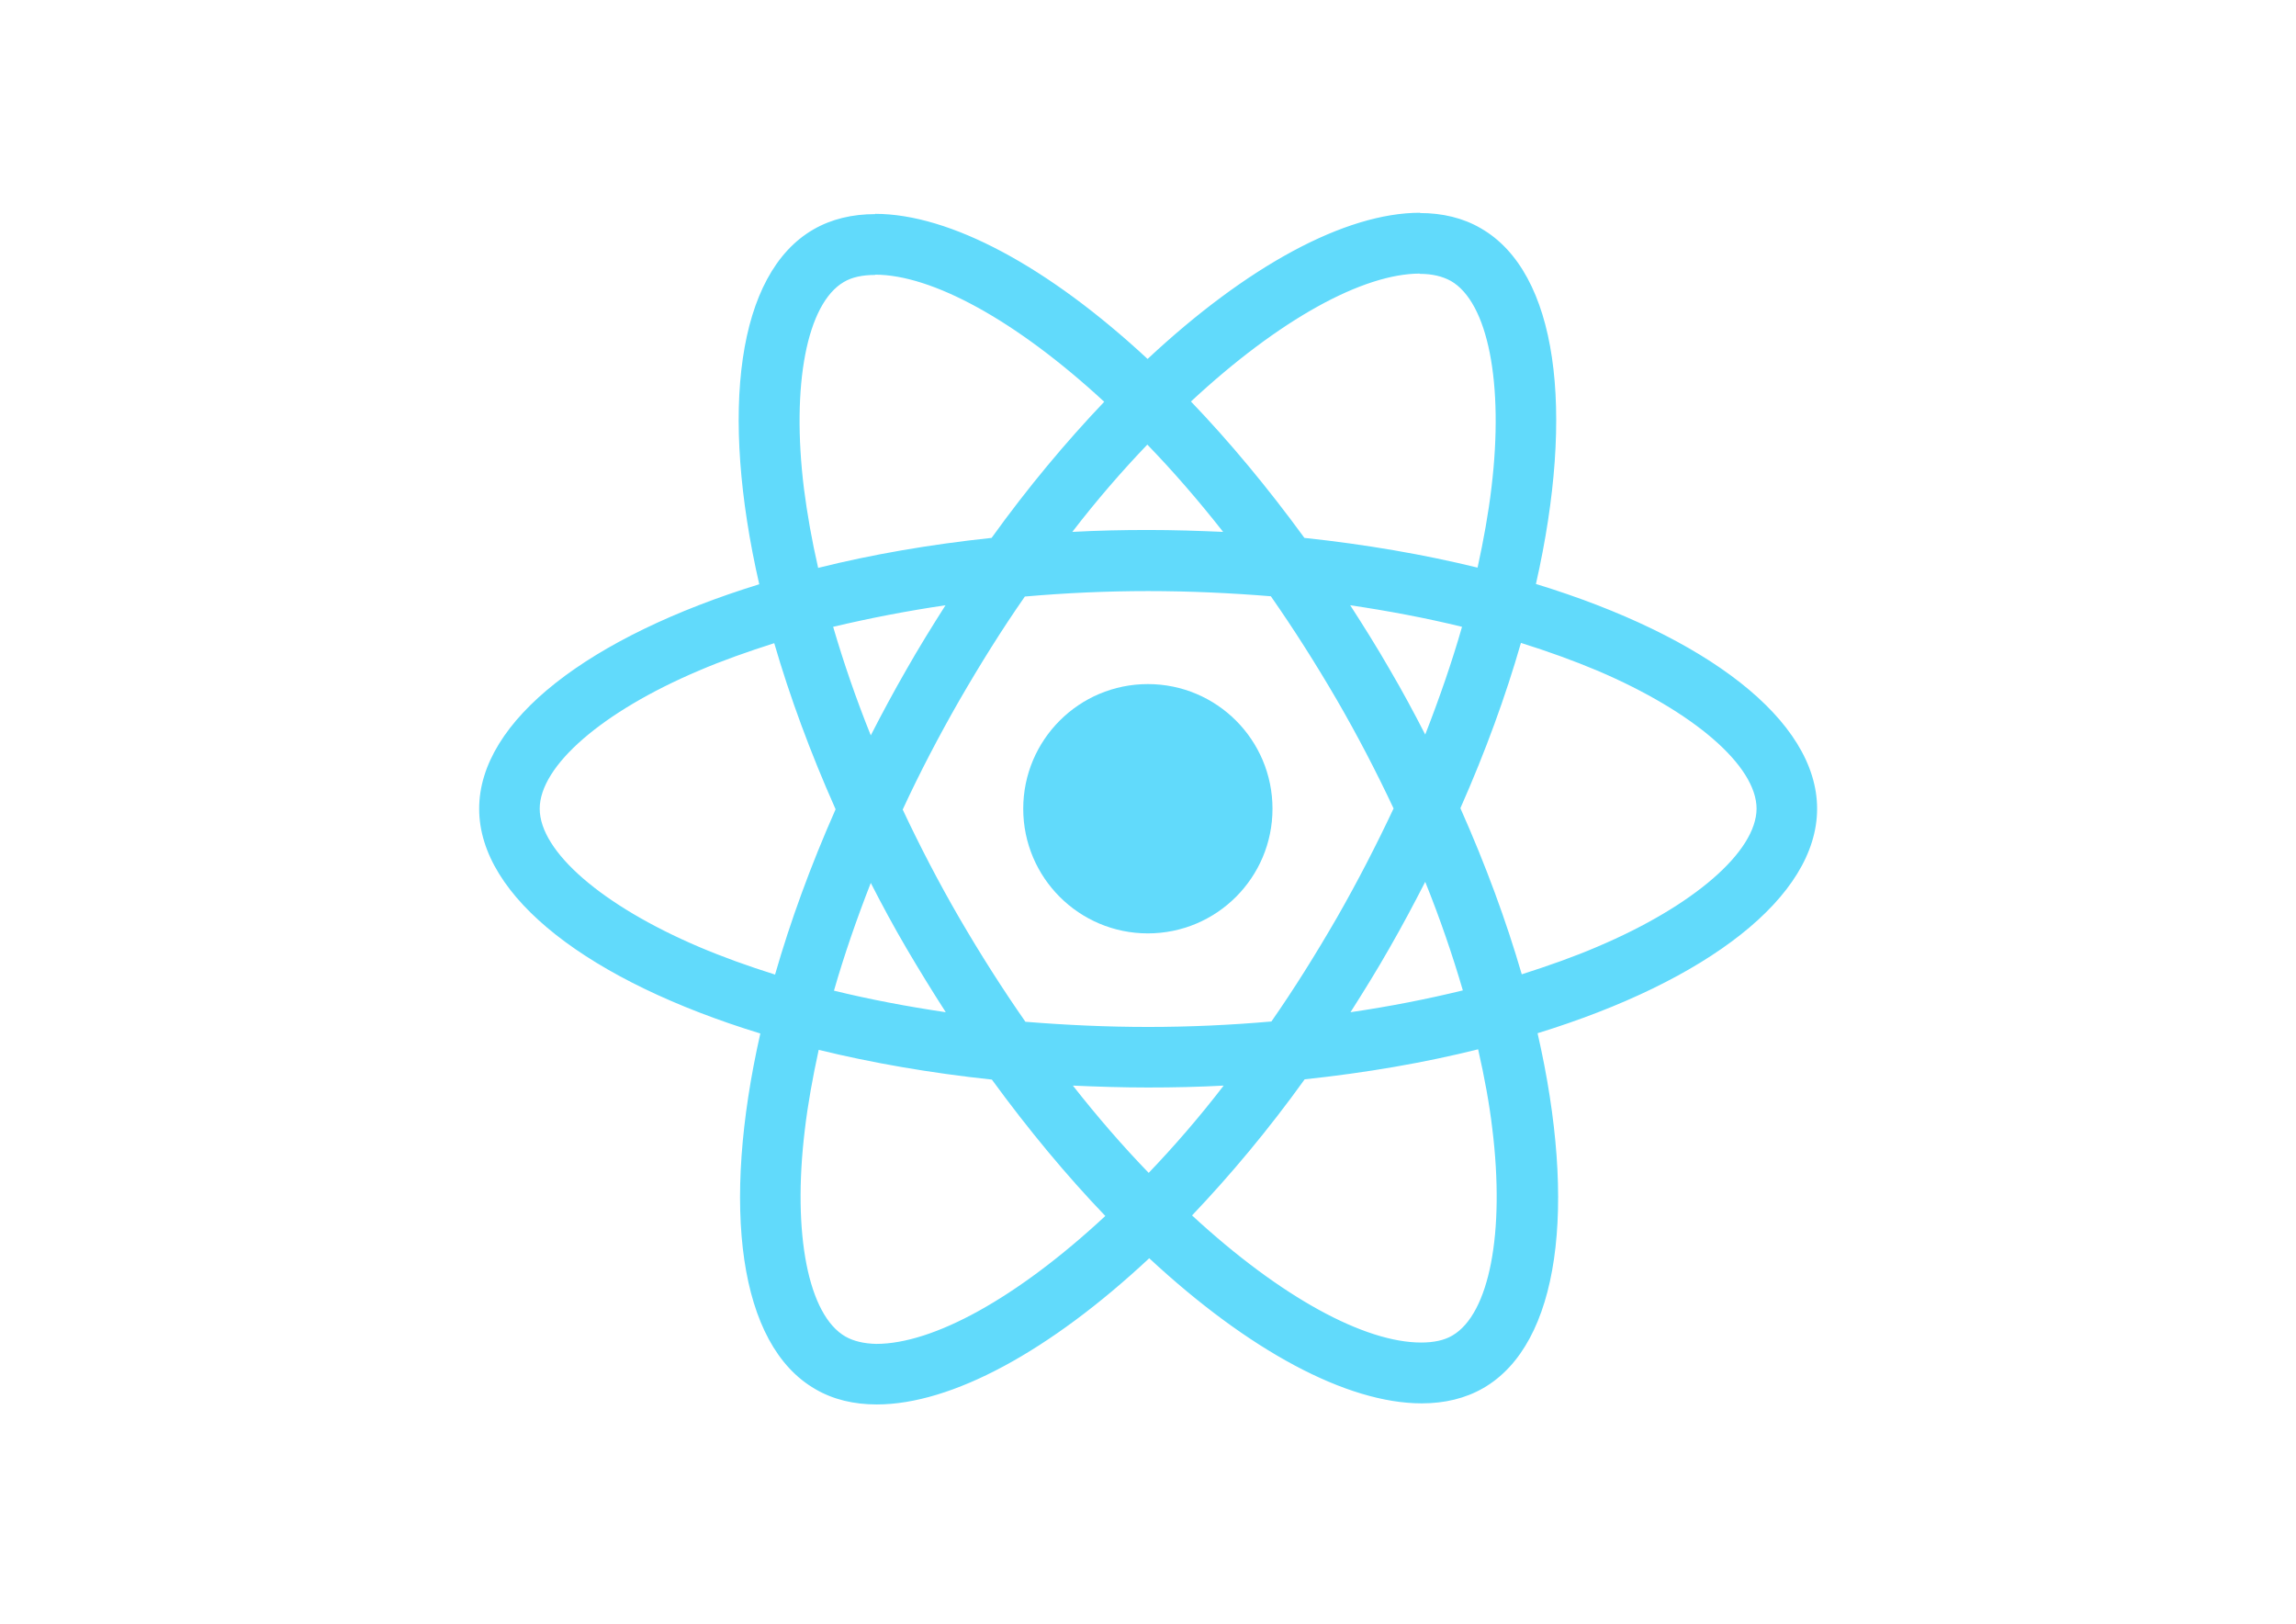
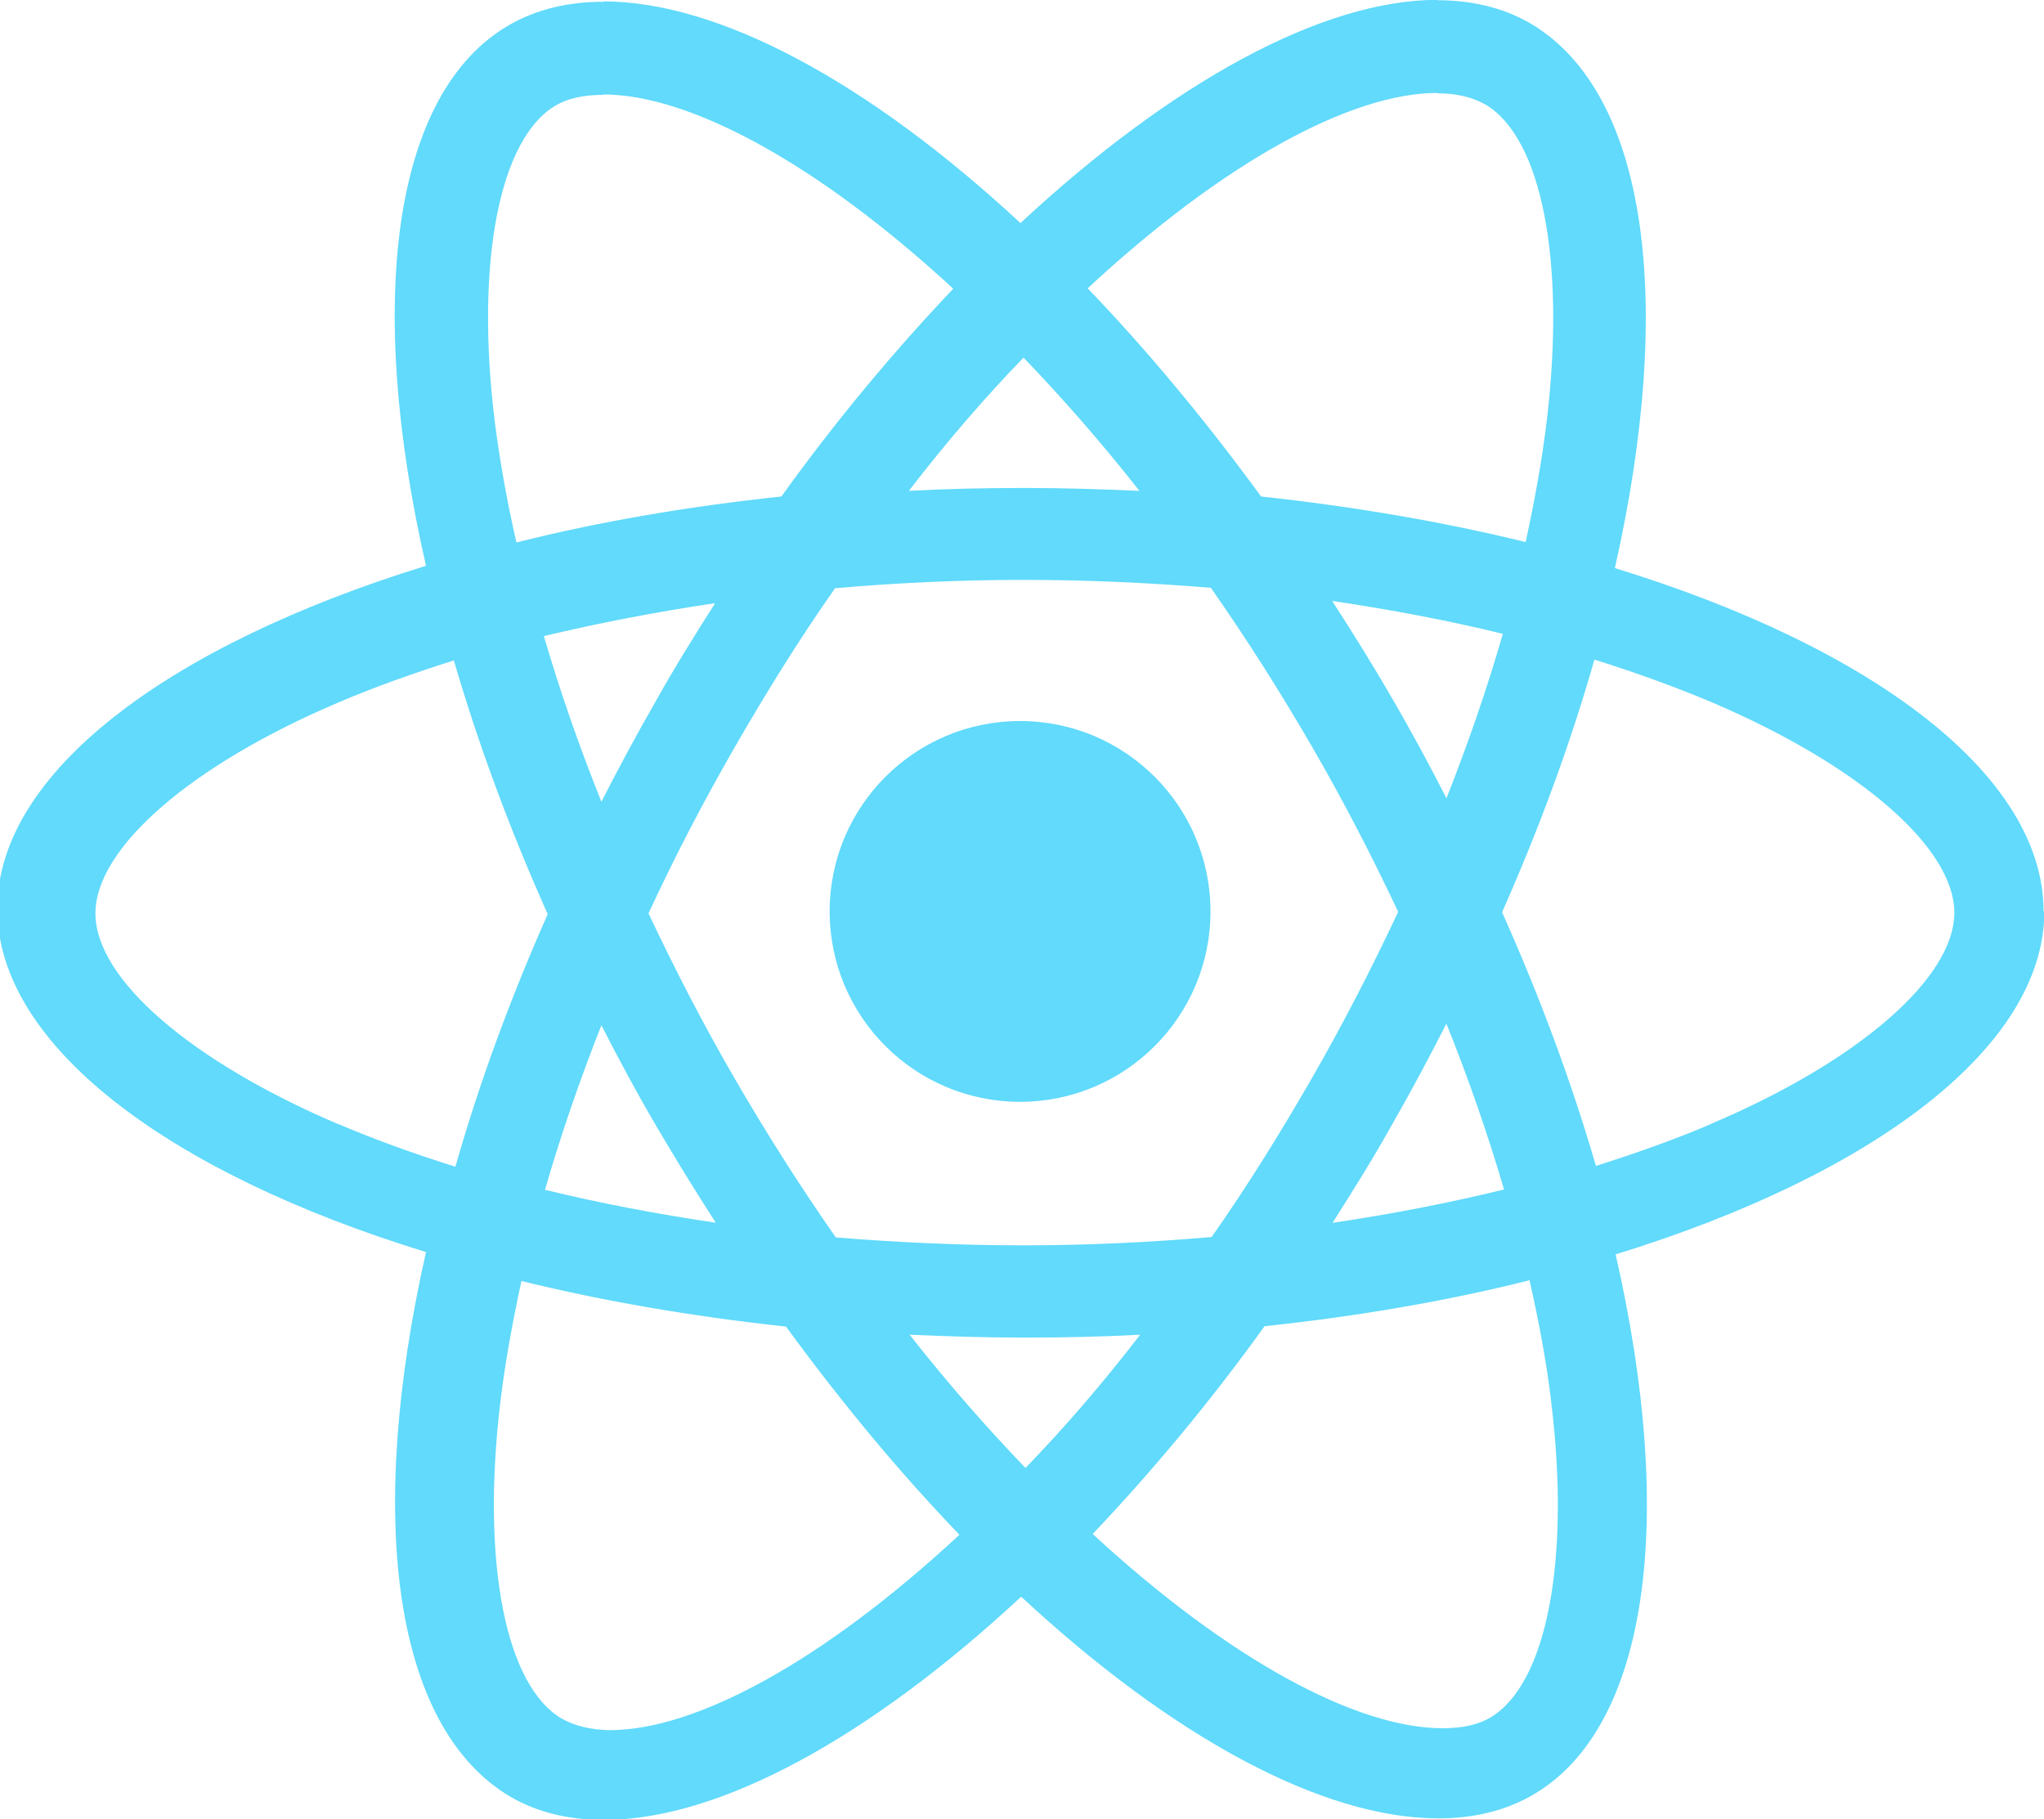
- <svg xmlns="http://www.w3.org/2000/svg" x="0px" y="0px" viewBox="0 0 841.9 595.3">
-   <g>
-     <path fill="#61DAFB" d="M666.3,296.5c0-32.5-40.7-63.3-103.1-82.4c14.4-63.6,8-114.2-20.2-130.4c-6.5-3.8-14.1-5.6-22.4-5.6v22.3   c4.6,0,8.3,0.9,11.4,2.6c13.6,7.8,19.5,37.5,14.9,75.7c-1.1,9.4-2.9,19.3-5.1,29.4c-19.6-4.8-41-8.5-63.5-10.9   c-13.5-18.5-27.5-35.3-41.6-50c32.6-30.3,63.2-46.9,84-46.9l0-22.3c0,0,0,0,0,0c-27.5,0-63.5,19.6-99.9,53.6   c-36.4-33.8-72.4-53.2-99.9-53.2v22.3c20.7,0,51.4,16.5,84,46.6c-14,14.7-28,31.4-41.3,49.9c-22.6,2.4-44,6.1-63.6,11   c-2.3-10-4-19.7-5.2-29c-4.7-38.2,1.1-67.9,14.6-75.8c3-1.8,6.9-2.6,11.5-2.6l0-22.3c0,0,0,0,0,0c-8.4,0-16,1.8-22.6,5.6   c-28.1,16.2-34.4,66.7-19.9,130.1c-62.2,19.2-102.7,49.9-102.7,82.3c0,32.5,40.7,63.3,103.1,82.4c-14.4,63.6-8,114.2,20.2,130.4   c6.5,3.8,14.1,5.6,22.5,5.6c27.5,0,63.5-19.6,99.9-53.6c36.4,33.8,72.4,53.2,99.9,53.2c8.4,0,16-1.8,22.6-5.6   c28.1-16.2,34.4-66.7,19.9-130.1C625.8,359.7,666.3,328.9,666.3,296.5z M536.1,229.8c-3.7,12.9-8.3,26.2-13.5,39.5   c-4.1-8-8.4-16-13.1-24c-4.6-8-9.5-15.8-14.4-23.4C509.3,224,523,226.6,536.1,229.8z M490.3,336.3c-7.8,13.5-15.8,26.3-24.1,38.2   c-14.9,1.3-30,2-45.2,2c-15.1,0-30.2-0.7-45-1.9c-8.3-11.9-16.4-24.6-24.2-38c-7.6-13.1-14.5-26.4-20.8-39.8   c6.2-13.4,13.2-26.8,20.7-39.9c7.8-13.5,15.8-26.3,24.1-38.2c14.9-1.3,30-2,45.2-2c15.1,0,30.2,0.7,45,1.9   c8.3,11.9,16.4,24.6,24.2,38c7.6,13.1,14.5,26.4,20.8,39.8C504.7,309.8,497.8,323.2,490.3,336.3z M522.6,323.3   c5.4,13.4,10,26.8,13.8,39.8c-13.1,3.2-26.9,5.9-41.2,8c4.9-7.7,9.8-15.6,14.4-23.7C514.2,339.4,518.5,331.3,522.6,323.3z    M421.2,430c-9.3-9.6-18.6-20.3-27.8-32c9,0.4,18.2,0.7,27.5,0.7c9.4,0,18.7-0.2,27.8-0.7C439.7,409.7,430.4,420.4,421.2,430z    M346.8,371.1c-14.2-2.1-27.9-4.7-41-7.9c3.7-12.9,8.3-26.2,13.5-39.5c4.1,8,8.4,16,13.1,24C337.1,355.7,341.9,363.5,346.8,371.1z    M420.7,163c9.3,9.6,18.6,20.3,27.8,32c-9-0.4-18.2-0.7-27.5-0.7c-9.4,0-18.7,0.2-27.8,0.7C402.2,183.3,411.5,172.6,420.7,163z    M346.7,221.9c-4.9,7.7-9.8,15.6-14.4,23.7c-4.6,8-8.9,16-13,24c-5.4-13.4-10-26.8-13.8-39.8C318.6,226.7,332.4,224,346.7,221.9z    M256.2,347.1c-35.4-15.1-58.3-34.9-58.3-50.6c0-15.7,22.9-35.6,58.3-50.6c8.6-3.7,18-7,27.7-10.1c5.7,19.6,13.2,40,22.5,60.9   c-9.2,20.8-16.6,41.1-22.2,60.6C274.3,354.2,264.9,350.8,256.2,347.1z M310,490c-13.6-7.8-19.5-37.5-14.9-75.7   c1.1-9.4,2.9-19.3,5.1-29.4c19.6,4.8,41,8.5,63.5,10.9c13.5,18.5,27.5,35.3,41.6,50c-32.6,30.3-63.2,46.9-84,46.9   C316.8,492.6,313,491.7,310,490z M547.2,413.8c4.7,38.2-1.1,67.9-14.6,75.8c-3,1.8-6.9,2.6-11.5,2.6c-20.7,0-51.4-16.5-84-46.6   c14-14.7,28-31.4,41.3-49.9c22.6-2.4,44-6.1,63.6-11C544.3,394.8,546.1,404.5,547.2,413.8z M585.7,347.1c-8.6,3.7-18,7-27.7,10.1   c-5.7-19.6-13.2-40-22.5-60.9c9.2-20.8,16.6-41.1,22.2-60.6c9.9,3.1,19.3,6.5,28.1,10.2c35.4,15.1,58.3,34.9,58.3,50.6   C644,312.2,621.1,332.1,585.7,347.1z" />
-     <polygon fill="#61DAFB" points="320.8,78.4 320.8,78.4 320.8,78.4  " />
-     <circle fill="#61DAFB" cx="420.9" cy="296.5" r="45.7" />
-     <polygon fill="#61DAFB" points="520.5,78.1 520.5,78.1 520.5,78.1  " />
-   </g>
+ <svg xmlns="http://www.w3.org/2000/svg" width="200" height="178" version="1.1" viewBox="0 0 52.9 47.1">
+   <path d="m52.9 23.6c0-3.51-4.39-6.83-11.1-8.89 1.55-6.86 0.863-12.3-2.18-14.1-0.701-0.41-1.52-0.604-2.42-0.604v2.41c0.496 0 0.895 0.097 1.23 0.28 1.47 0.841 2.1 4.04 1.61 8.17-0.119 1.01-0.313 2.08-0.55 3.17-2.11-0.518-4.42-0.917-6.85-1.18-1.46-2-2.97-3.81-4.49-5.39 3.52-3.27 6.82-5.06 9.06-5.06v-2.41c-2.97 0-6.85 2.11-10.8 5.78-3.93-3.65-7.81-5.74-10.8-5.74v2.41c2.23 0 5.54 1.78 9.06 5.03-1.51 1.59-3.02 3.39-4.45 5.38-2.44 0.259-4.75 0.658-6.86 1.19-0.248-1.08-0.431-2.12-0.561-3.13-0.507-4.12 0.119-7.32 1.57-8.18 0.324-0.194 0.744-0.28 1.24-0.28v-2.41c-0.906 0-1.73 0.194-2.44 0.604-3.03 1.75-3.71 7.19-2.15 14-6.71 2.07-11.1 5.38-11.1 8.88 0 3.51 4.39 6.83 11.1 8.89-1.55 6.86-0.863 12.3 2.18 14.1 0.701 0.41 1.52 0.604 2.43 0.604 2.97 0 6.85-2.11 10.8-5.78 3.93 3.65 7.81 5.74 10.8 5.74 0.906 0 1.73-0.194 2.44-0.604 3.03-1.75 3.71-7.19 2.15-14 6.69-2.06 11.1-5.38 11.1-8.88zm-14-7.19c-0.399 1.39-0.895 2.83-1.46 4.26-0.442-0.863-0.906-1.73-1.41-2.59-0.496-0.863-1.02-1.7-1.55-2.52 1.53 0.227 3.01 0.507 4.42 0.852zm-4.94 11.5c-0.841 1.46-1.7 2.84-2.6 4.12-1.61 0.14-3.24 0.216-4.88 0.216-1.63 0-3.26-0.075-4.85-0.205-0.895-1.28-1.77-2.65-2.61-4.1-0.82-1.41-1.56-2.85-2.24-4.29 0.669-1.45 1.42-2.89 2.23-4.3 0.841-1.46 1.7-2.84 2.6-4.12 1.61-0.14 3.24-0.216 4.88-0.216 1.63 0 3.26 0.075 4.85 0.205 0.895 1.28 1.77 2.65 2.61 4.1 0.82 1.41 1.56 2.85 2.24 4.29-0.68 1.45-1.42 2.89-2.23 4.3zm3.48-1.4c0.582 1.45 1.08 2.89 1.49 4.29-1.41 0.345-2.9 0.636-4.44 0.863 0.529-0.831 1.06-1.68 1.55-2.56 0.496-0.863 0.96-1.74 1.4-2.6zm-10.9 11.5c-1-1.04-2.01-2.19-3-3.45 0.971 0.043 1.96 0.075 2.97 0.075 1.01 0 2.02-0.022 3-0.075-0.971 1.26-1.97 2.42-2.97 3.45zm-8.02-6.35c-1.53-0.226-3.01-0.507-4.42-0.852 0.399-1.39 0.895-2.83 1.46-4.26 0.442 0.863 0.906 1.73 1.41 2.59 0.507 0.863 1.02 1.7 1.55 2.52zm7.97-22.4c1 1.04 2.01 2.19 3 3.45-0.971-0.043-1.96-0.075-2.97-0.075-1.01 0-2.02 0.022-3 0.075 0.971-1.26 1.97-2.42 2.97-3.45zm-7.98 6.35c-0.529 0.831-1.06 1.68-1.55 2.56-0.496 0.863-0.96 1.73-1.4 2.59-0.582-1.45-1.08-2.89-1.49-4.29 1.41-0.334 2.9-0.626 4.44-0.852zm-9.76 13.5c-3.82-1.63-6.29-3.76-6.29-5.46 0-1.69 2.47-3.84 6.29-5.46 0.928-0.399 1.94-0.755 2.99-1.09 0.615 2.11 1.42 4.31 2.43 6.57-0.992 2.24-1.79 4.43-2.39 6.54-1.07-0.334-2.08-0.701-3.02-1.1zm5.8 15.4c-1.47-0.841-2.1-4.04-1.61-8.17 0.119-1.01 0.313-2.08 0.55-3.17 2.11 0.518 4.42 0.917 6.85 1.18 1.46 2 2.97 3.81 4.49 5.39-3.52 3.27-6.82 5.06-9.06 5.06-0.485-0.011-0.895-0.108-1.22-0.291zm25.6-8.22c0.507 4.12-0.119 7.32-1.57 8.18-0.324 0.194-0.744 0.28-1.24 0.28-2.23 0-5.54-1.78-9.06-5.03 1.51-1.59 3.02-3.39 4.45-5.38 2.44-0.259 4.75-0.658 6.86-1.19 0.248 1.09 0.442 2.14 0.561 3.14zm4.15-7.19c-0.928 0.399-1.94 0.755-2.99 1.09-0.615-2.11-1.42-4.31-2.43-6.57 0.992-2.24 1.79-4.43 2.39-6.54 1.07 0.334 2.08 0.701 3.03 1.1 3.82 1.63 6.29 3.76 6.29 5.46-0.011 1.69-2.48 3.84-6.3 5.46z" fill="#61dafb" />
+   <circle cx="26.4" cy="23.6" r="4.93" fill="#61dafb" />
</svg>
